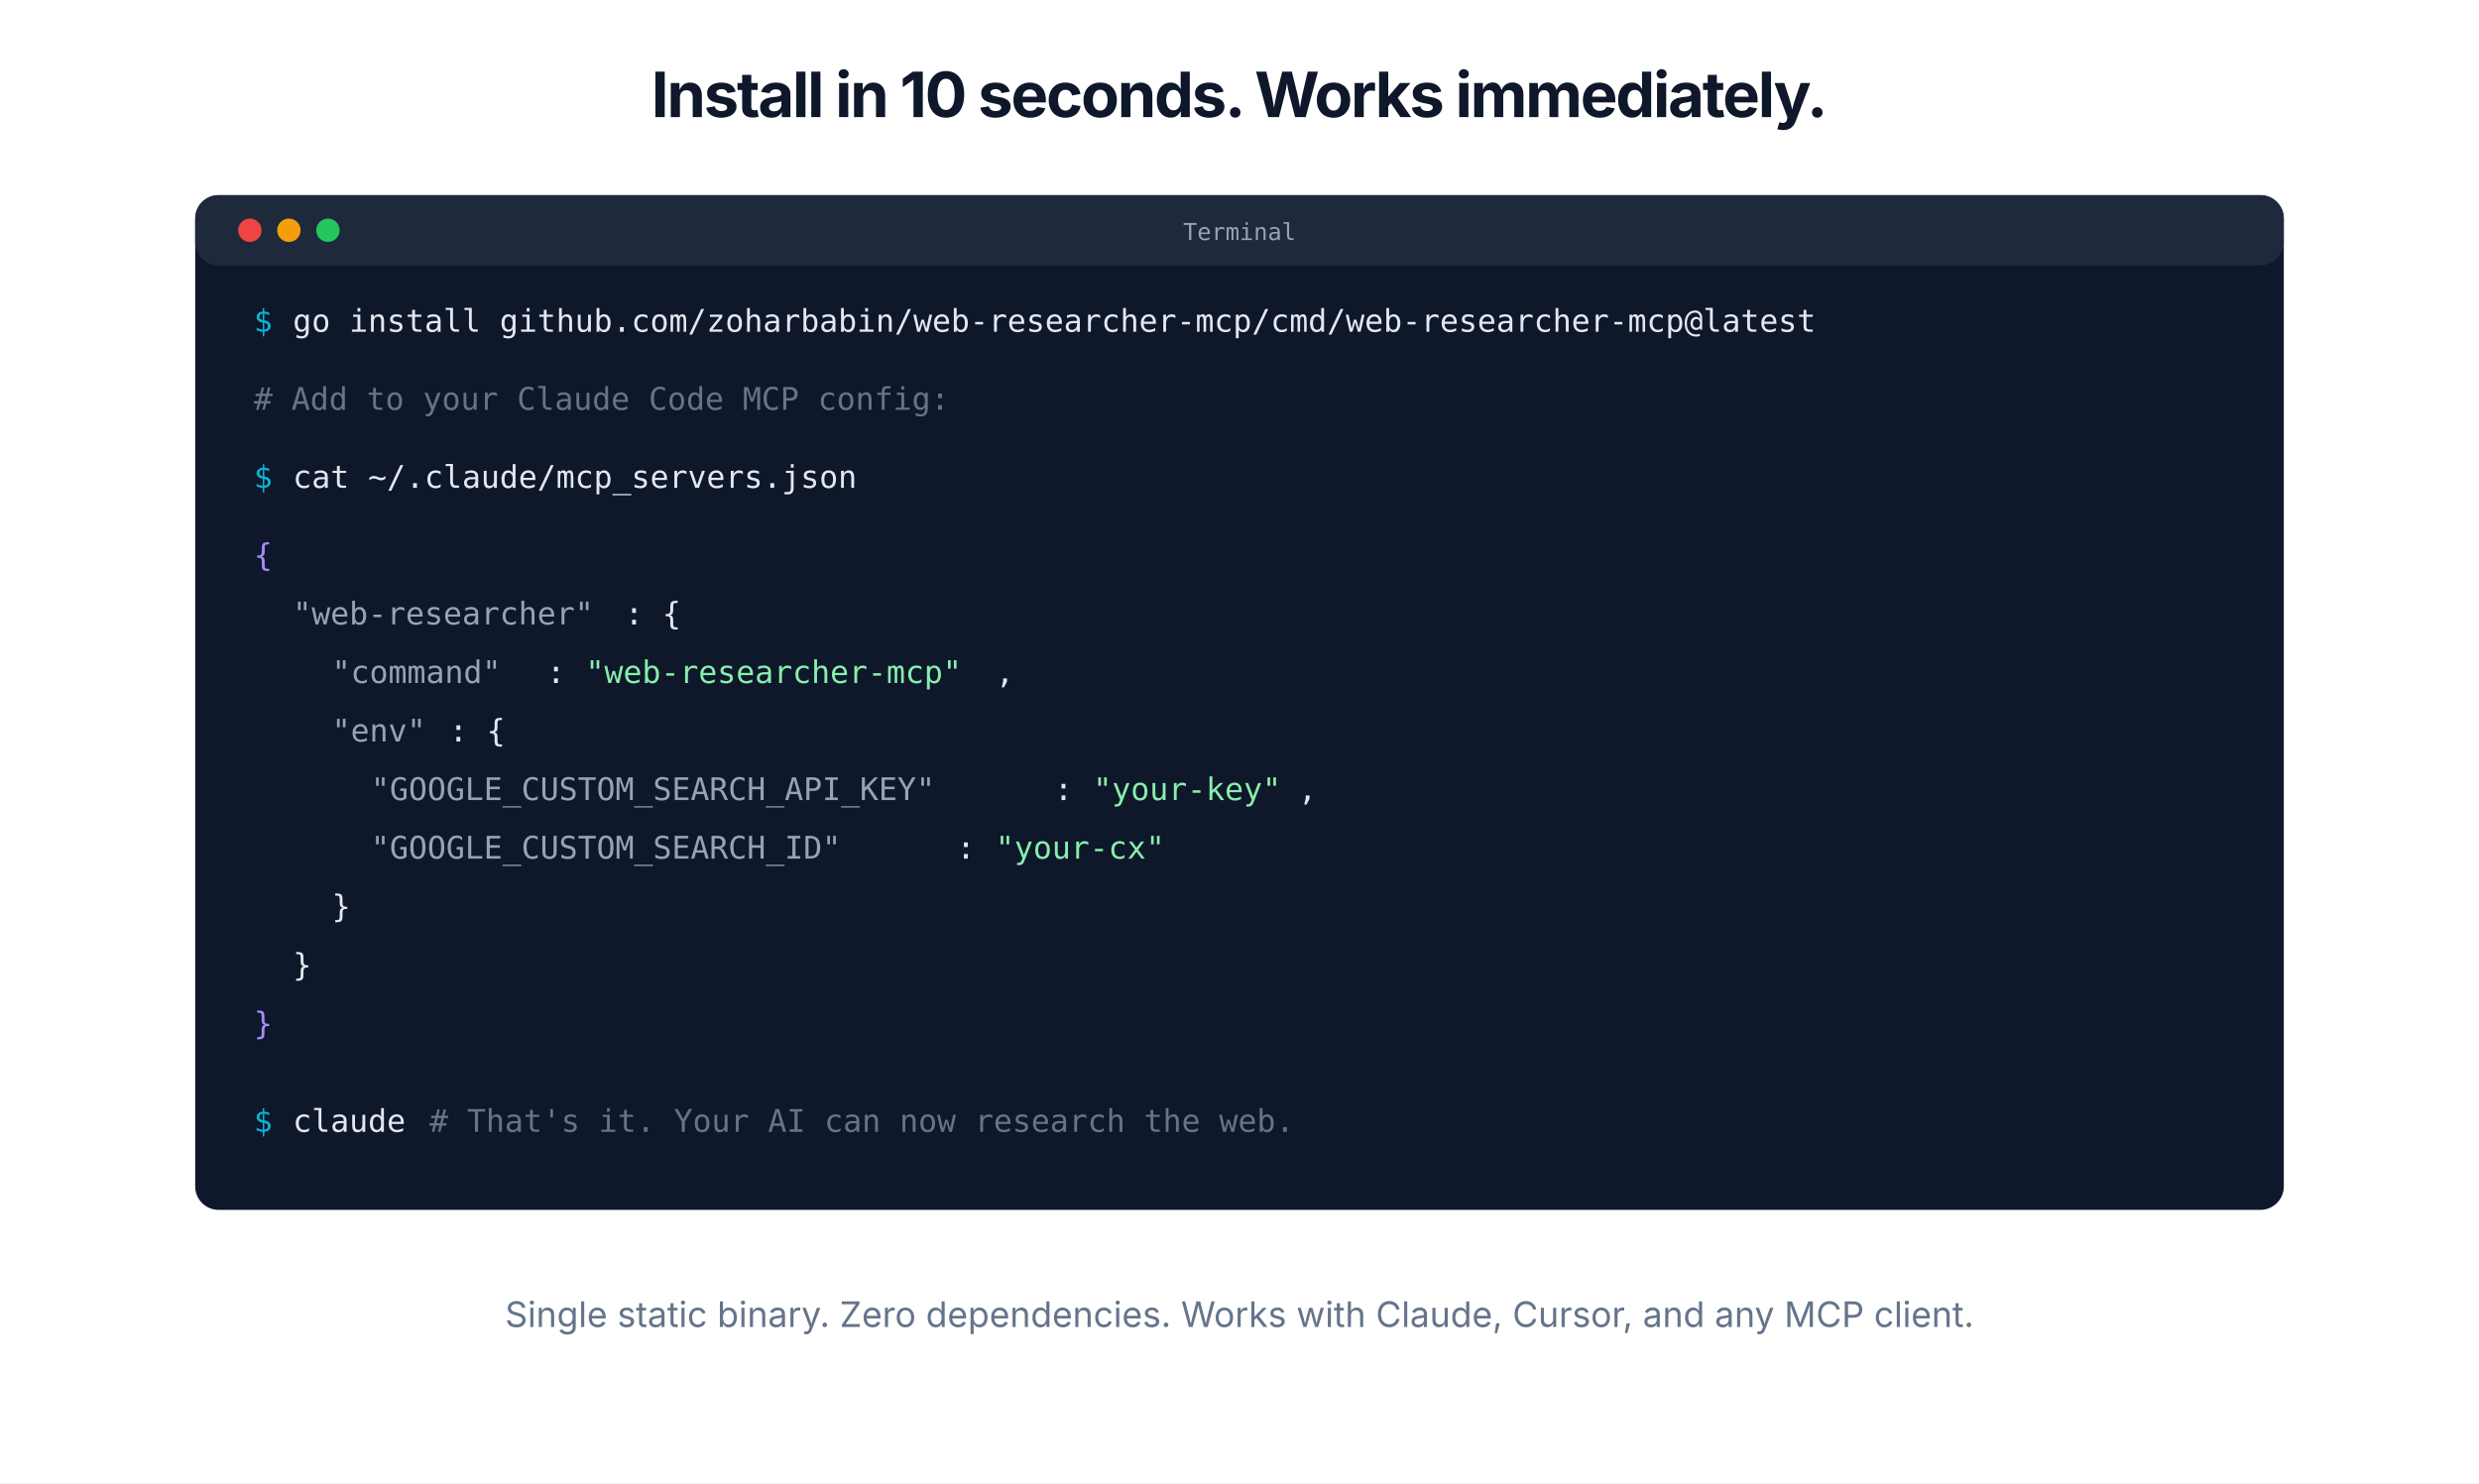
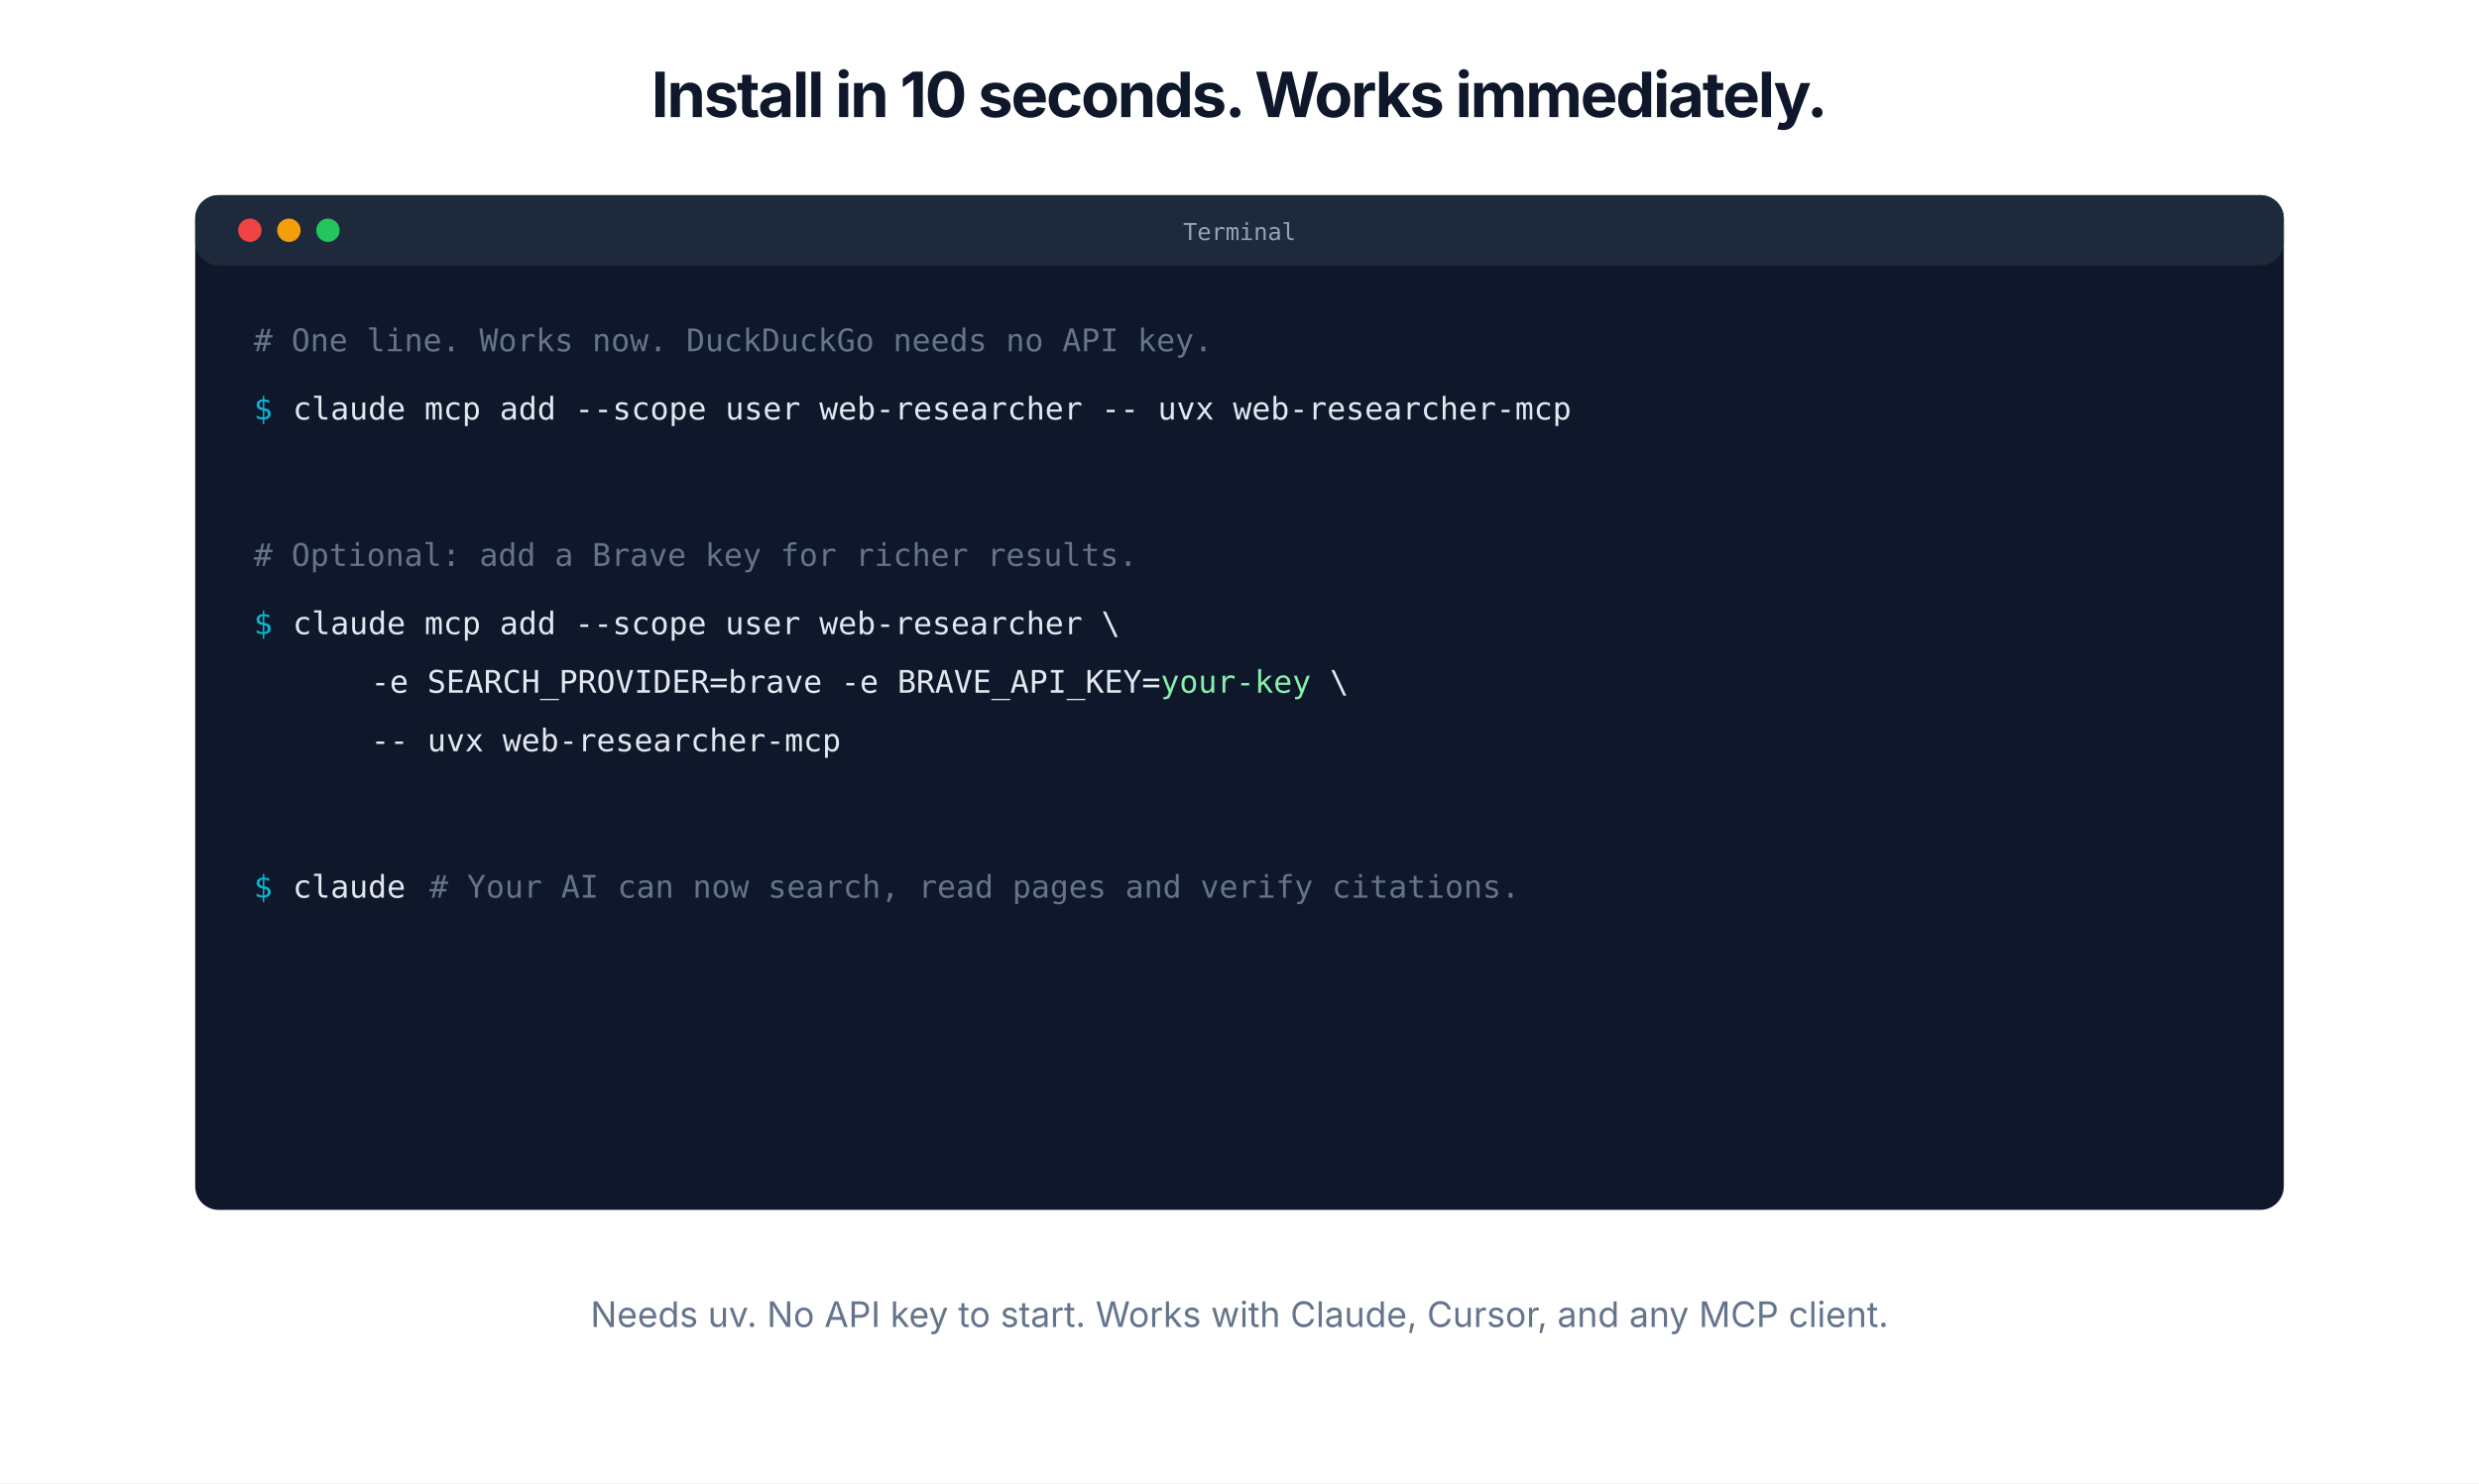
<svg xmlns="http://www.w3.org/2000/svg" viewBox="0 0 1270 760" fill="none">
  <rect width="1270" height="760" fill="#FFFFFF" />
  <text x="635" y="60" font-family="'Inter', 'SF Pro Display', sans-serif" font-size="32" font-weight="700" fill="#0F172A" letter-spacing="-1" text-anchor="middle" text-rendering="optimizeLegibility">Install in 10 seconds. Works immediately.</text>
  <rect x="100" y="100" width="1070" height="520" rx="12" fill="#0F172A" />
  <rect x="100" y="100" width="1070" height="36" rx="12" fill="#1E293B" />
  <circle cx="128" cy="118" r="6" fill="#EF4444" />
  <circle cx="148" cy="118" r="6" fill="#F59E0B" />
  <circle cx="168" cy="118" r="6" fill="#22C55E" />
  <text x="635" y="123" font-family="'JetBrains Mono', monospace" font-size="12" fill="#94A3B8" text-anchor="middle">Terminal</text>
  <g font-family="'JetBrains Mono', 'SF Mono', monospace" font-size="16" fill="#E2E8F0">
-     <text x="130" y="170" fill="#06B6D4">$</text>
-     <text x="150" y="170">go install github.com/zoharbabin/web-researcher-mcp/cmd/web-researcher-mcp@latest</text>
-     <text x="130" y="210" fill="#64748B"># Add to your Claude Code MCP config:</text>
-     <text x="130" y="250" fill="#06B6D4">$</text>
-     <text x="150" y="250">cat ~/.claude/mcp_servers.json</text>
-     <text x="130" y="290" fill="#A78BFA">{</text>
-     <text x="150" y="320" fill="#94A3B8">"web-researcher"</text>
-     <text x="320" y="320" fill="#E2E8F0">: {</text>
-     <text x="170" y="350" fill="#94A3B8">"command"</text>
-     <text x="280" y="350" fill="#E2E8F0">: </text>
-     <text x="300" y="350" fill="#86EFAC">"web-researcher-mcp"</text>
-     <text x="510" y="350" fill="#E2E8F0">,</text>
-     <text x="170" y="380" fill="#94A3B8">"env"</text>
-     <text x="230" y="380" fill="#E2E8F0">: {</text>
-     <text x="190" y="410" fill="#94A3B8">"GOOGLE_CUSTOM_SEARCH_API_KEY"</text>
-     <text x="540" y="410" fill="#E2E8F0">: </text>
-     <text x="560" y="410" fill="#86EFAC">"your-key"</text>
-     <text x="665" y="410" fill="#E2E8F0">,</text>
-     <text x="190" y="440" fill="#94A3B8">"GOOGLE_CUSTOM_SEARCH_ID"</text>
-     <text x="490" y="440" fill="#E2E8F0">: </text>
-     <text x="510" y="440" fill="#86EFAC">"your-cx"</text>
-     <text x="170" y="470" fill="#E2E8F0">}</text>
-     <text x="150" y="500" fill="#E2E8F0">}</text>
-     <text x="130" y="530" fill="#A78BFA">}</text>
-     <text x="130" y="580" fill="#06B6D4">$</text>
-     <text x="150" y="580">claude</text>
-     <text x="220" y="580" fill="#64748B"># That's it. Your AI can now research the web.</text>
+     <text x="130" y="180" fill="#64748B"># One line. Works now. DuckDuckGo needs no API key.</text>
+     <text x="130" y="215" fill="#06B6D4">$</text>
+     <text x="150" y="215">claude mcp add --scope user web-researcher -- uvx web-researcher-mcp</text>
+     <text x="130" y="290" fill="#64748B"># Optional: add a Brave key for richer results.</text>
+     <text x="130" y="325" fill="#06B6D4">$</text>
+     <text x="150" y="325">claude mcp add --scope user web-researcher \</text>
+     <text x="190" y="355">-e SEARCH_PROVIDER=brave -e BRAVE_API_KEY=<tspan fill="#86EFAC">your-key</tspan> \</text>
+     <text x="190" y="385">-- uvx web-researcher-mcp</text>
+     <text x="130" y="460" fill="#06B6D4">$</text>
+     <text x="150" y="460">claude</text>
+     <text x="220" y="460" fill="#64748B"># Your AI can now search, read pages and verify citations.</text>
  </g>
-   <text x="635" y="680" font-family="'Inter', 'SF Pro Display', sans-serif" font-size="18" font-weight="400" fill="#64748B" text-anchor="middle" text-rendering="optimizeLegibility">Single static binary. Zero dependencies. Works with Claude, Cursor, and any MCP client.</text>
+   <text x="635" y="680" font-family="'Inter', 'SF Pro Display', sans-serif" font-size="18" font-weight="400" fill="#64748B" text-anchor="middle" text-rendering="optimizeLegibility">Needs uv. No API key to start. Works with Claude, Cursor, and any MCP client.</text>
</svg>
